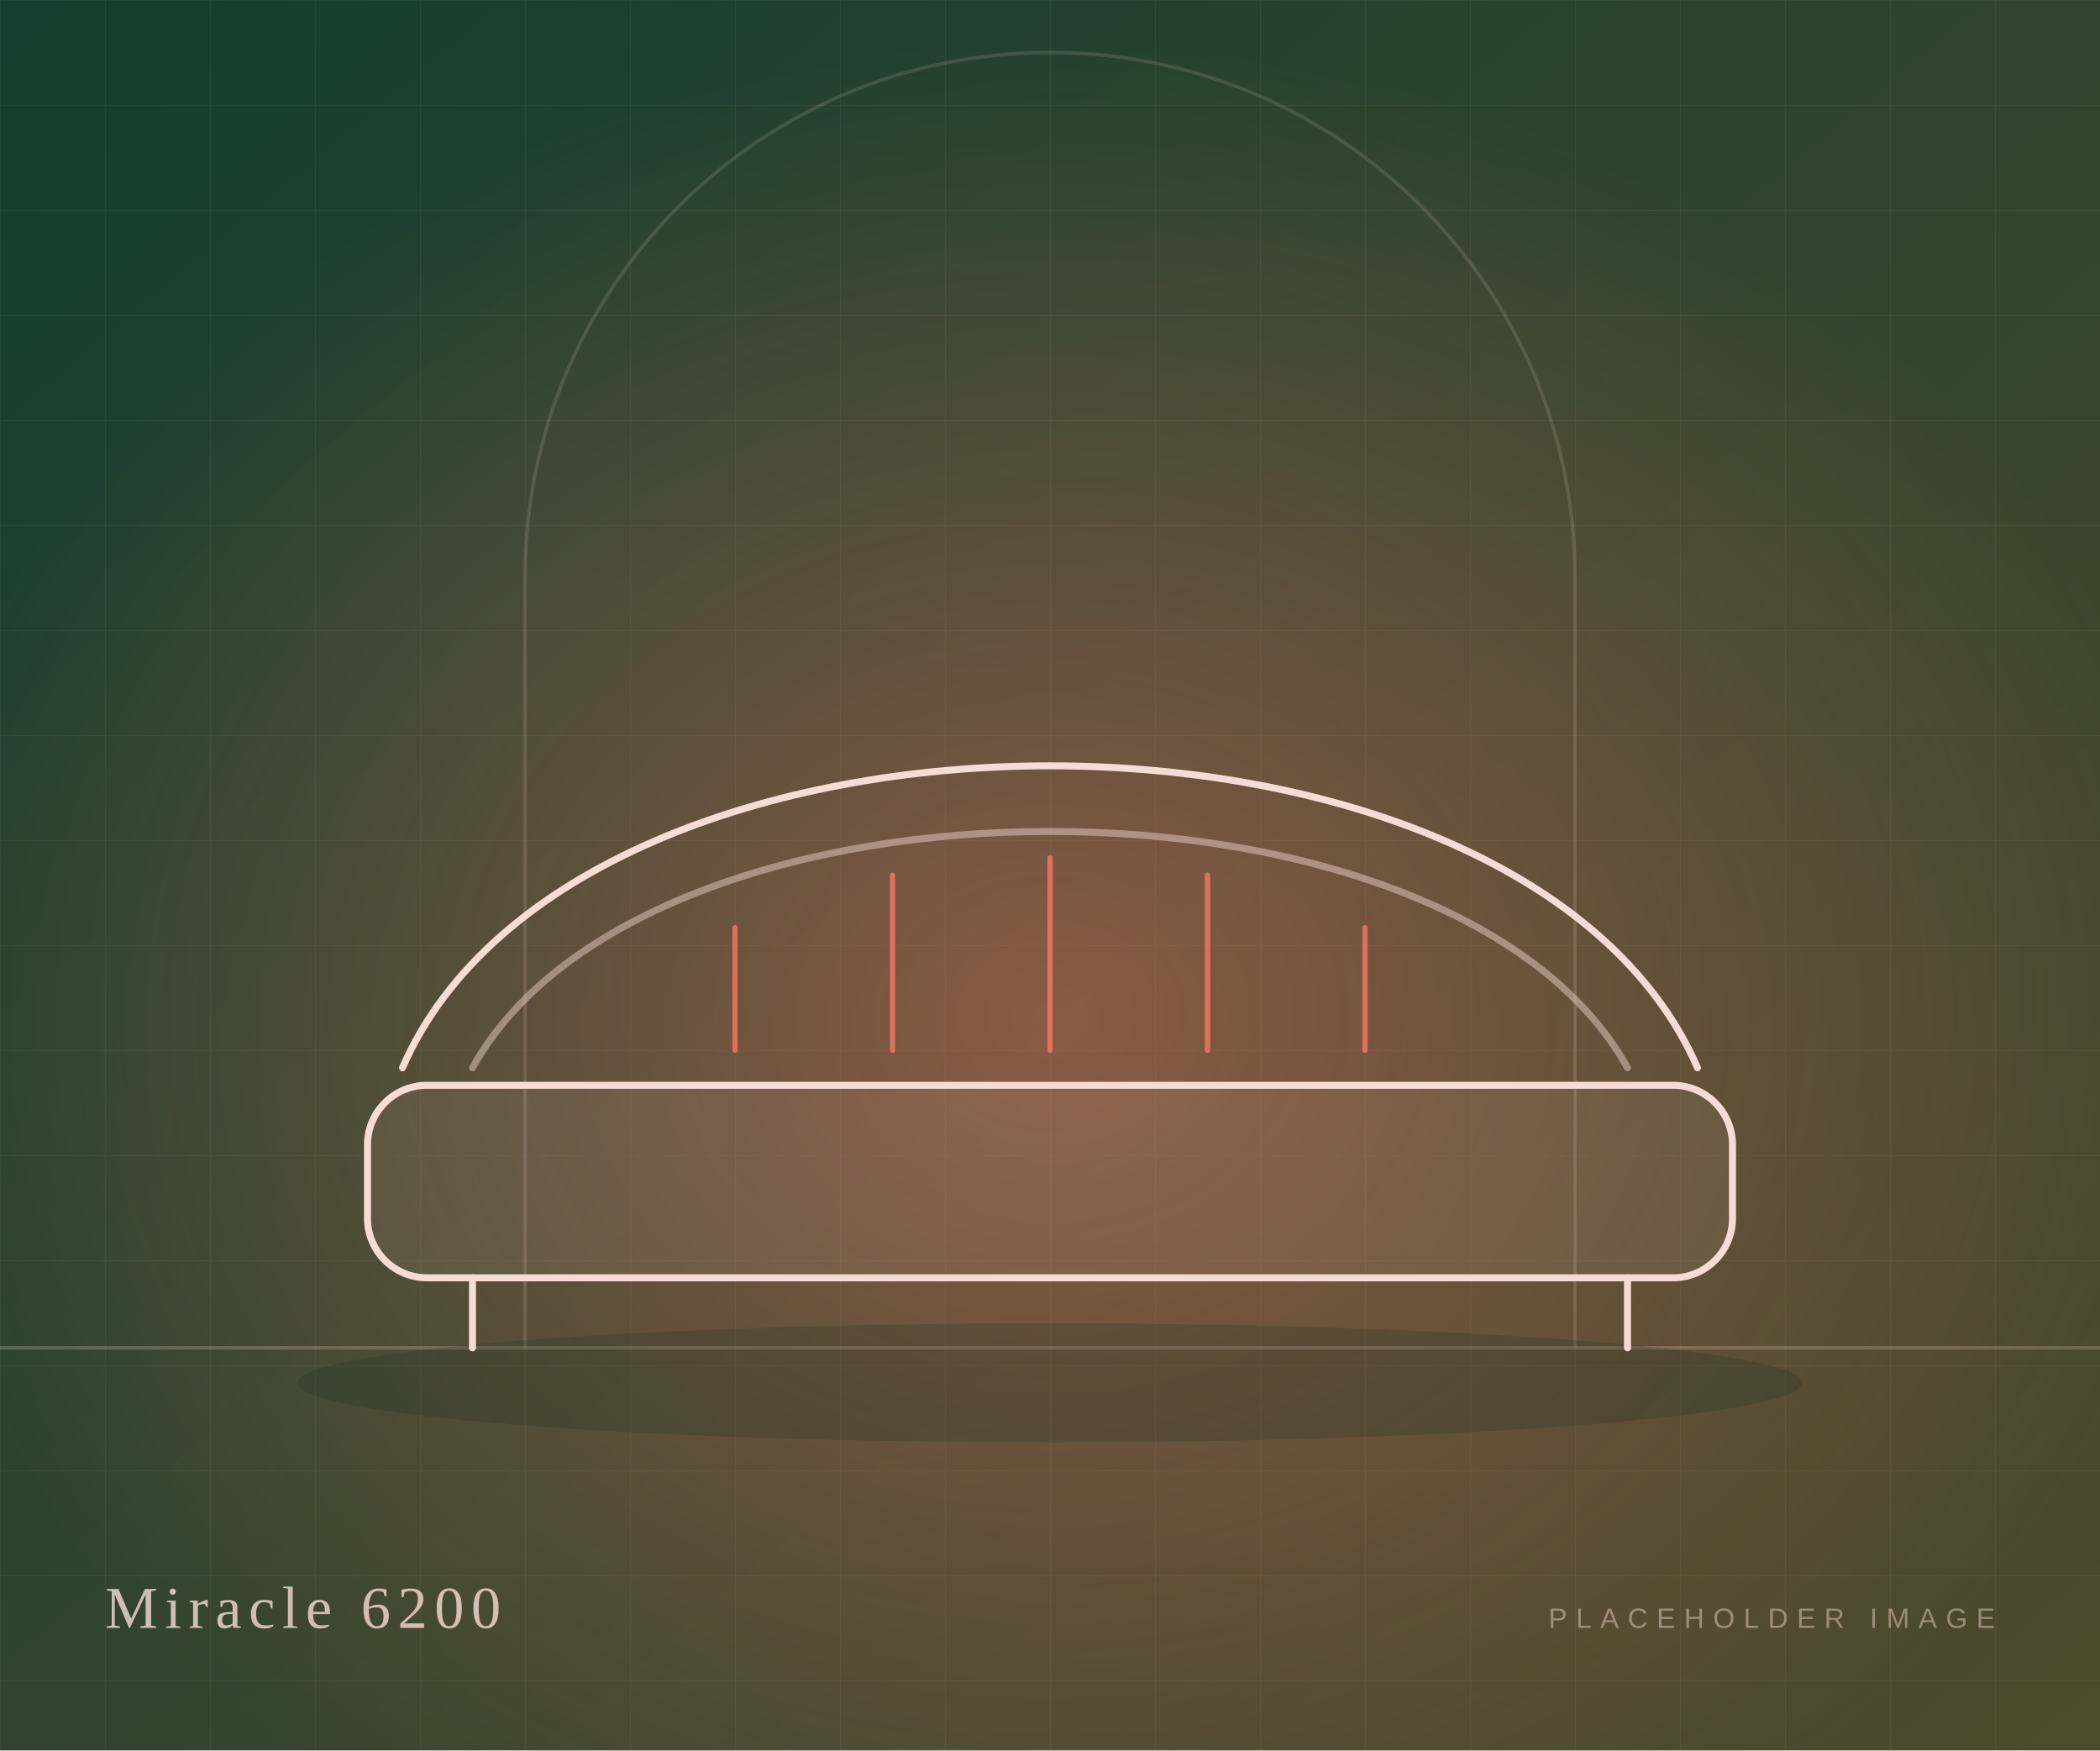
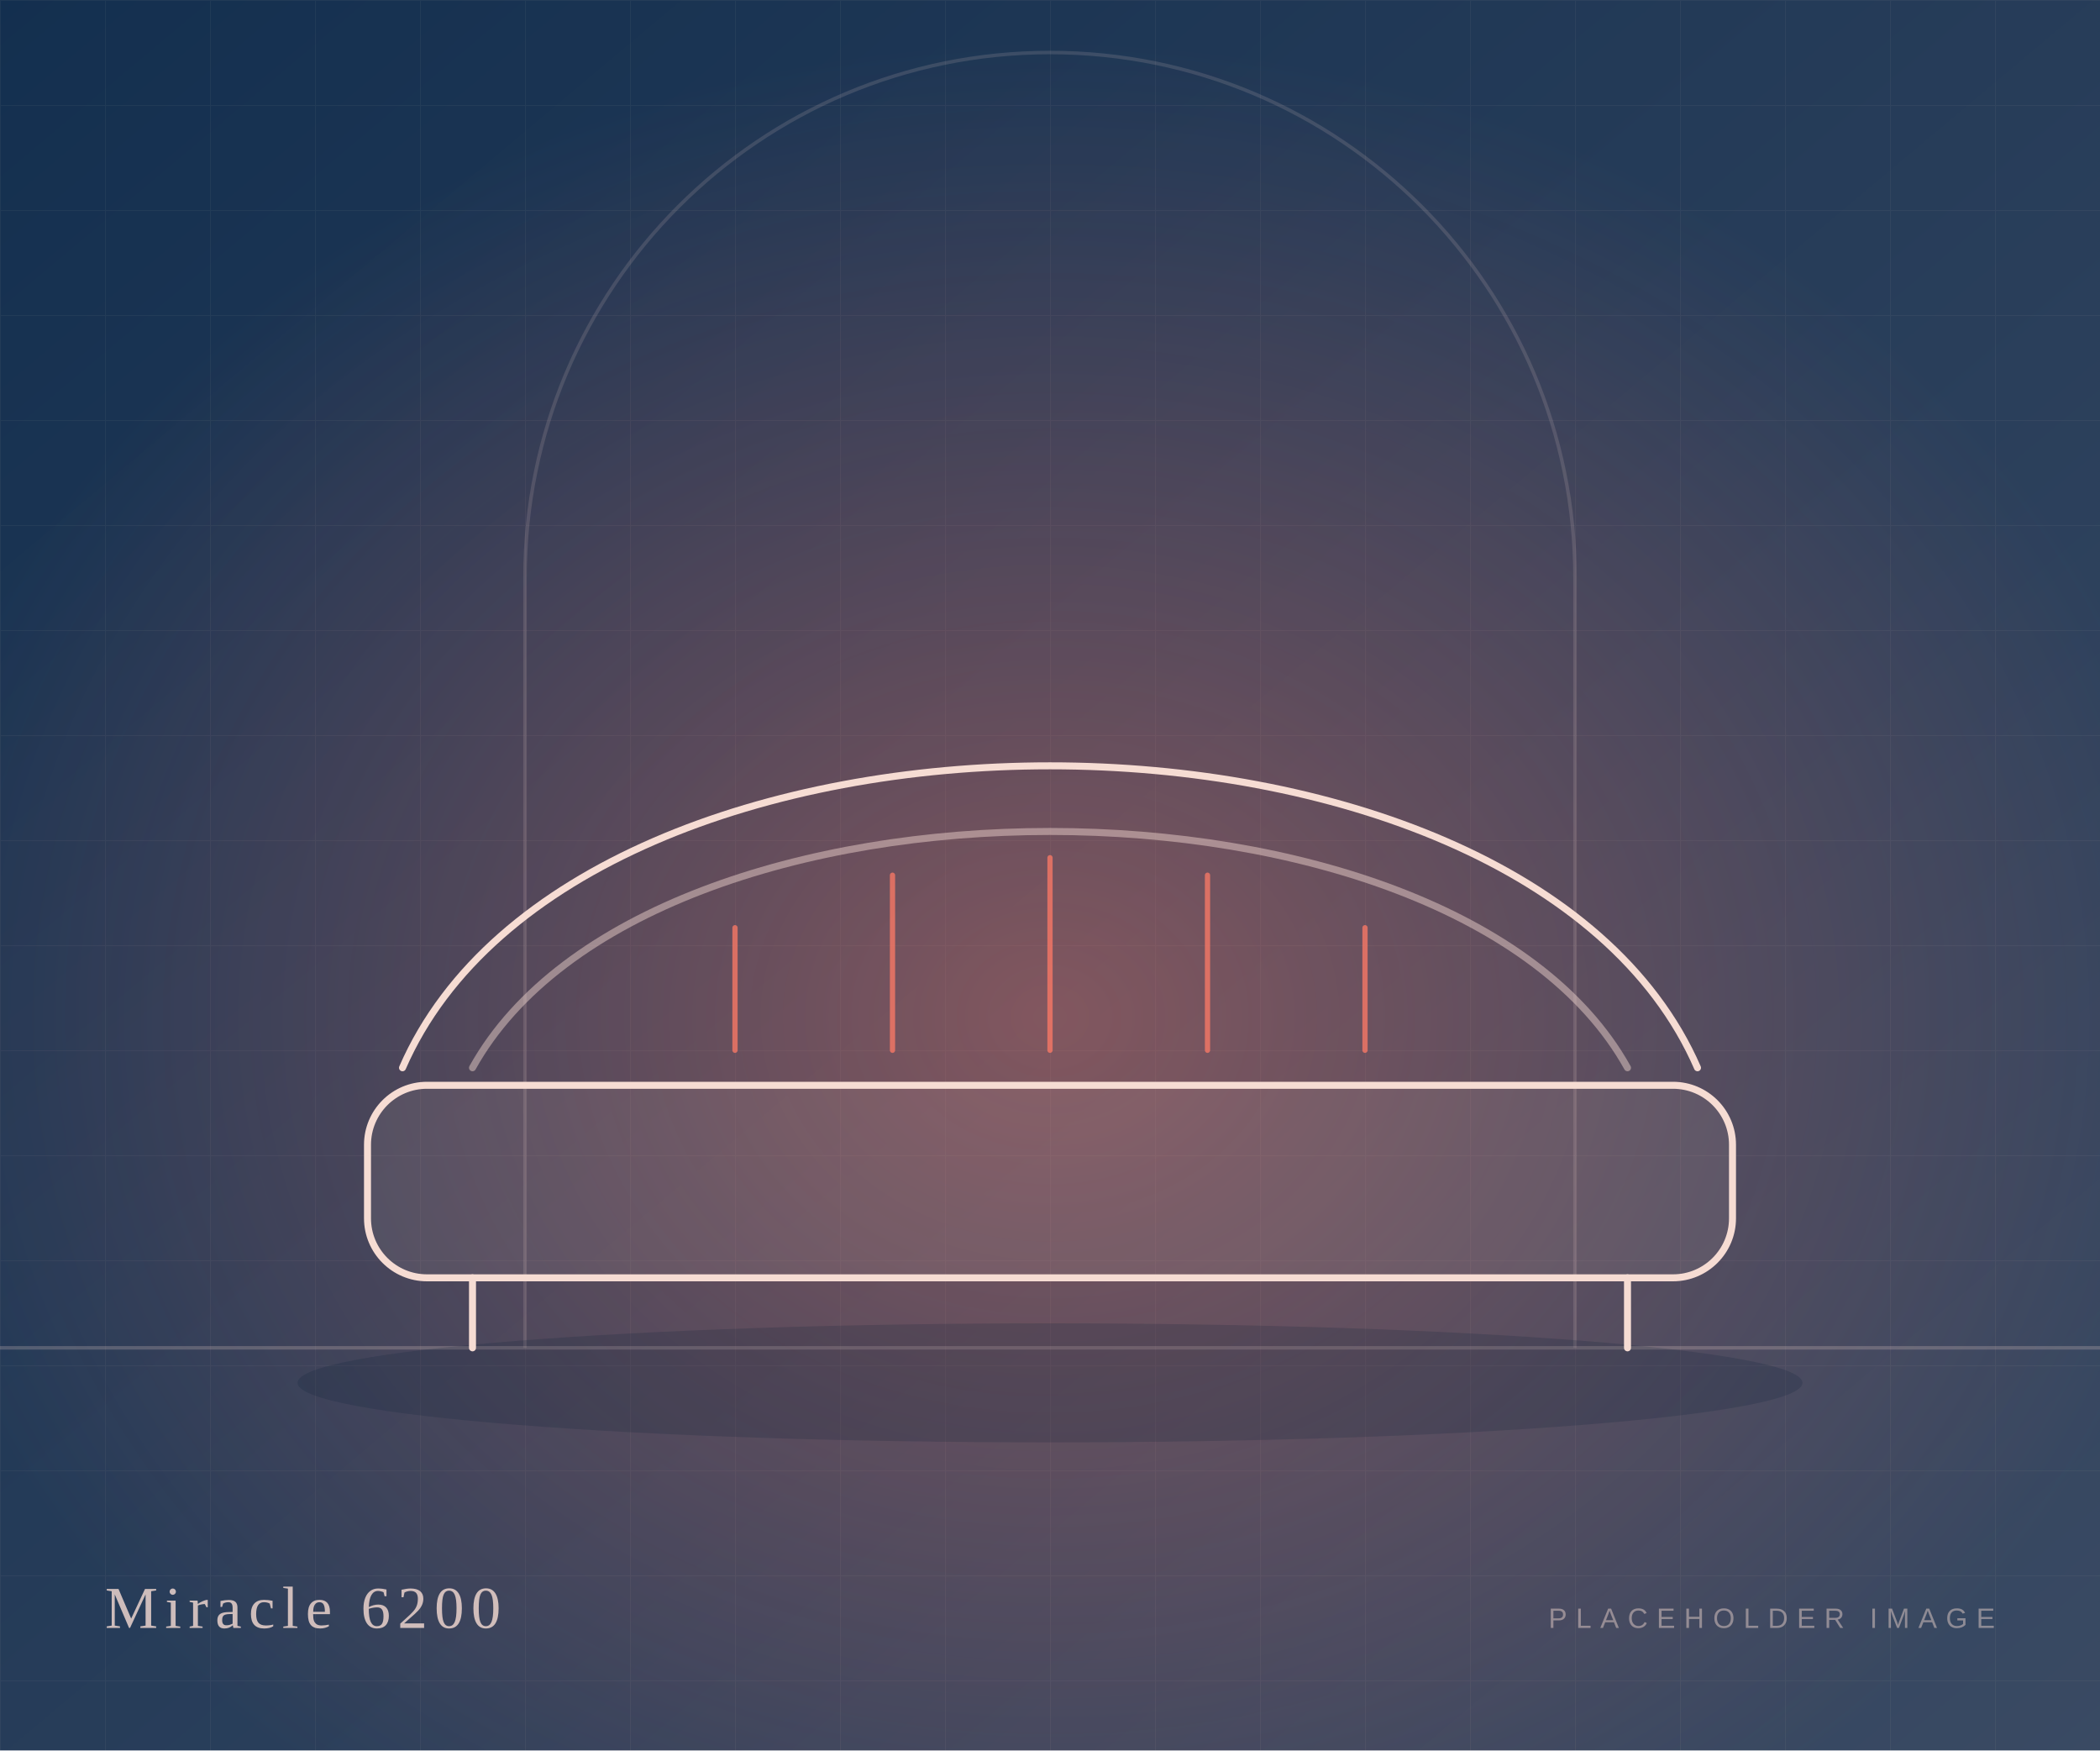
<svg xmlns="http://www.w3.org/2000/svg" viewBox="0 0 1200 1000" preserveAspectRatio="xMidYMid slice" role="img" aria-label="Miracle 6200 placeholder">
  <defs>
    <linearGradient id="bg" x1="0" y1="0" x2="1" y2="1">
-       <stop offset="0" stop-color="#133E2F" />
-       <stop offset="1" stop-color="#4F4A2C" />
+       <stop offset="0" stop-color="#132F4F" />
+       <stop offset="1" stop-color="#3A4A63" />
    </linearGradient>
    <radialGradient id="glow" cx="0.5" cy="0.58" r="0.55">
      <stop offset="0" stop-color="#ff7a66" stop-opacity="0.42" />
      <stop offset="1" stop-color="#ff7a66" stop-opacity="0" />
    </radialGradient>
    <pattern id="grid" width="60" height="60" patternUnits="userSpaceOnUse">
      <path d="M60 0H0V60" fill="none" stroke="#f6dcd3" stroke-opacity="0.05" />
    </pattern>
  </defs>
  <rect width="1200" height="1000" fill="url(#bg)" />
  <rect width="1200" height="1000" fill="url(#grid)" />
  <rect width="1200" height="1000" fill="url(#glow)" />
  <path d="M300 770V330a300 300 0 0 1 600 0v440" fill="none" stroke="#f6dcd3" stroke-opacity="0.14" stroke-width="2" />
  <path d="M0 770H1200" stroke="#f6dcd3" stroke-opacity="0.22" stroke-width="2" />
-   <ellipse cx="600" cy="790" rx="430" ry="34" fill="#0A2A1F" fill-opacity="0.18" />
+   <ellipse cx="600" cy="790" rx="430" ry="34" fill="#0A1C33" fill-opacity="0.18" />
  <g fill="none" stroke="#f6dcd3" stroke-width="4" stroke-linecap="round" stroke-linejoin="round">
    <rect x="210" y="620" width="780" height="110" rx="34" fill="#f6dcd3" fill-opacity="0.08" />
    <path d="M230 610C330 380 870 380 970 610" />
    <path d="M270 610C370 430 830 430 930 610" stroke-opacity="0.45" />
    <g stroke="#ff7a66" stroke-opacity="0.75" stroke-width="3">
      <path d="M420 530V600M510 500V600M600 490V600M690 500V600M780 530V600" />
    </g>
    <path d="M270 730V770M930 730V770" />
  </g>
  <text x="60" y="930" font-family="Georgia, 'Times New Roman', serif" font-size="34" fill="#f6dcd3" fill-opacity="0.8" letter-spacing="4">Miracle 6200</text>
  <text x="1140" y="930" text-anchor="end" font-family="Arial, Helvetica, sans-serif" font-size="16" fill="#f6dcd3" fill-opacity="0.45" letter-spacing="5">PLACEHOLDER IMAGE</text>
</svg>
